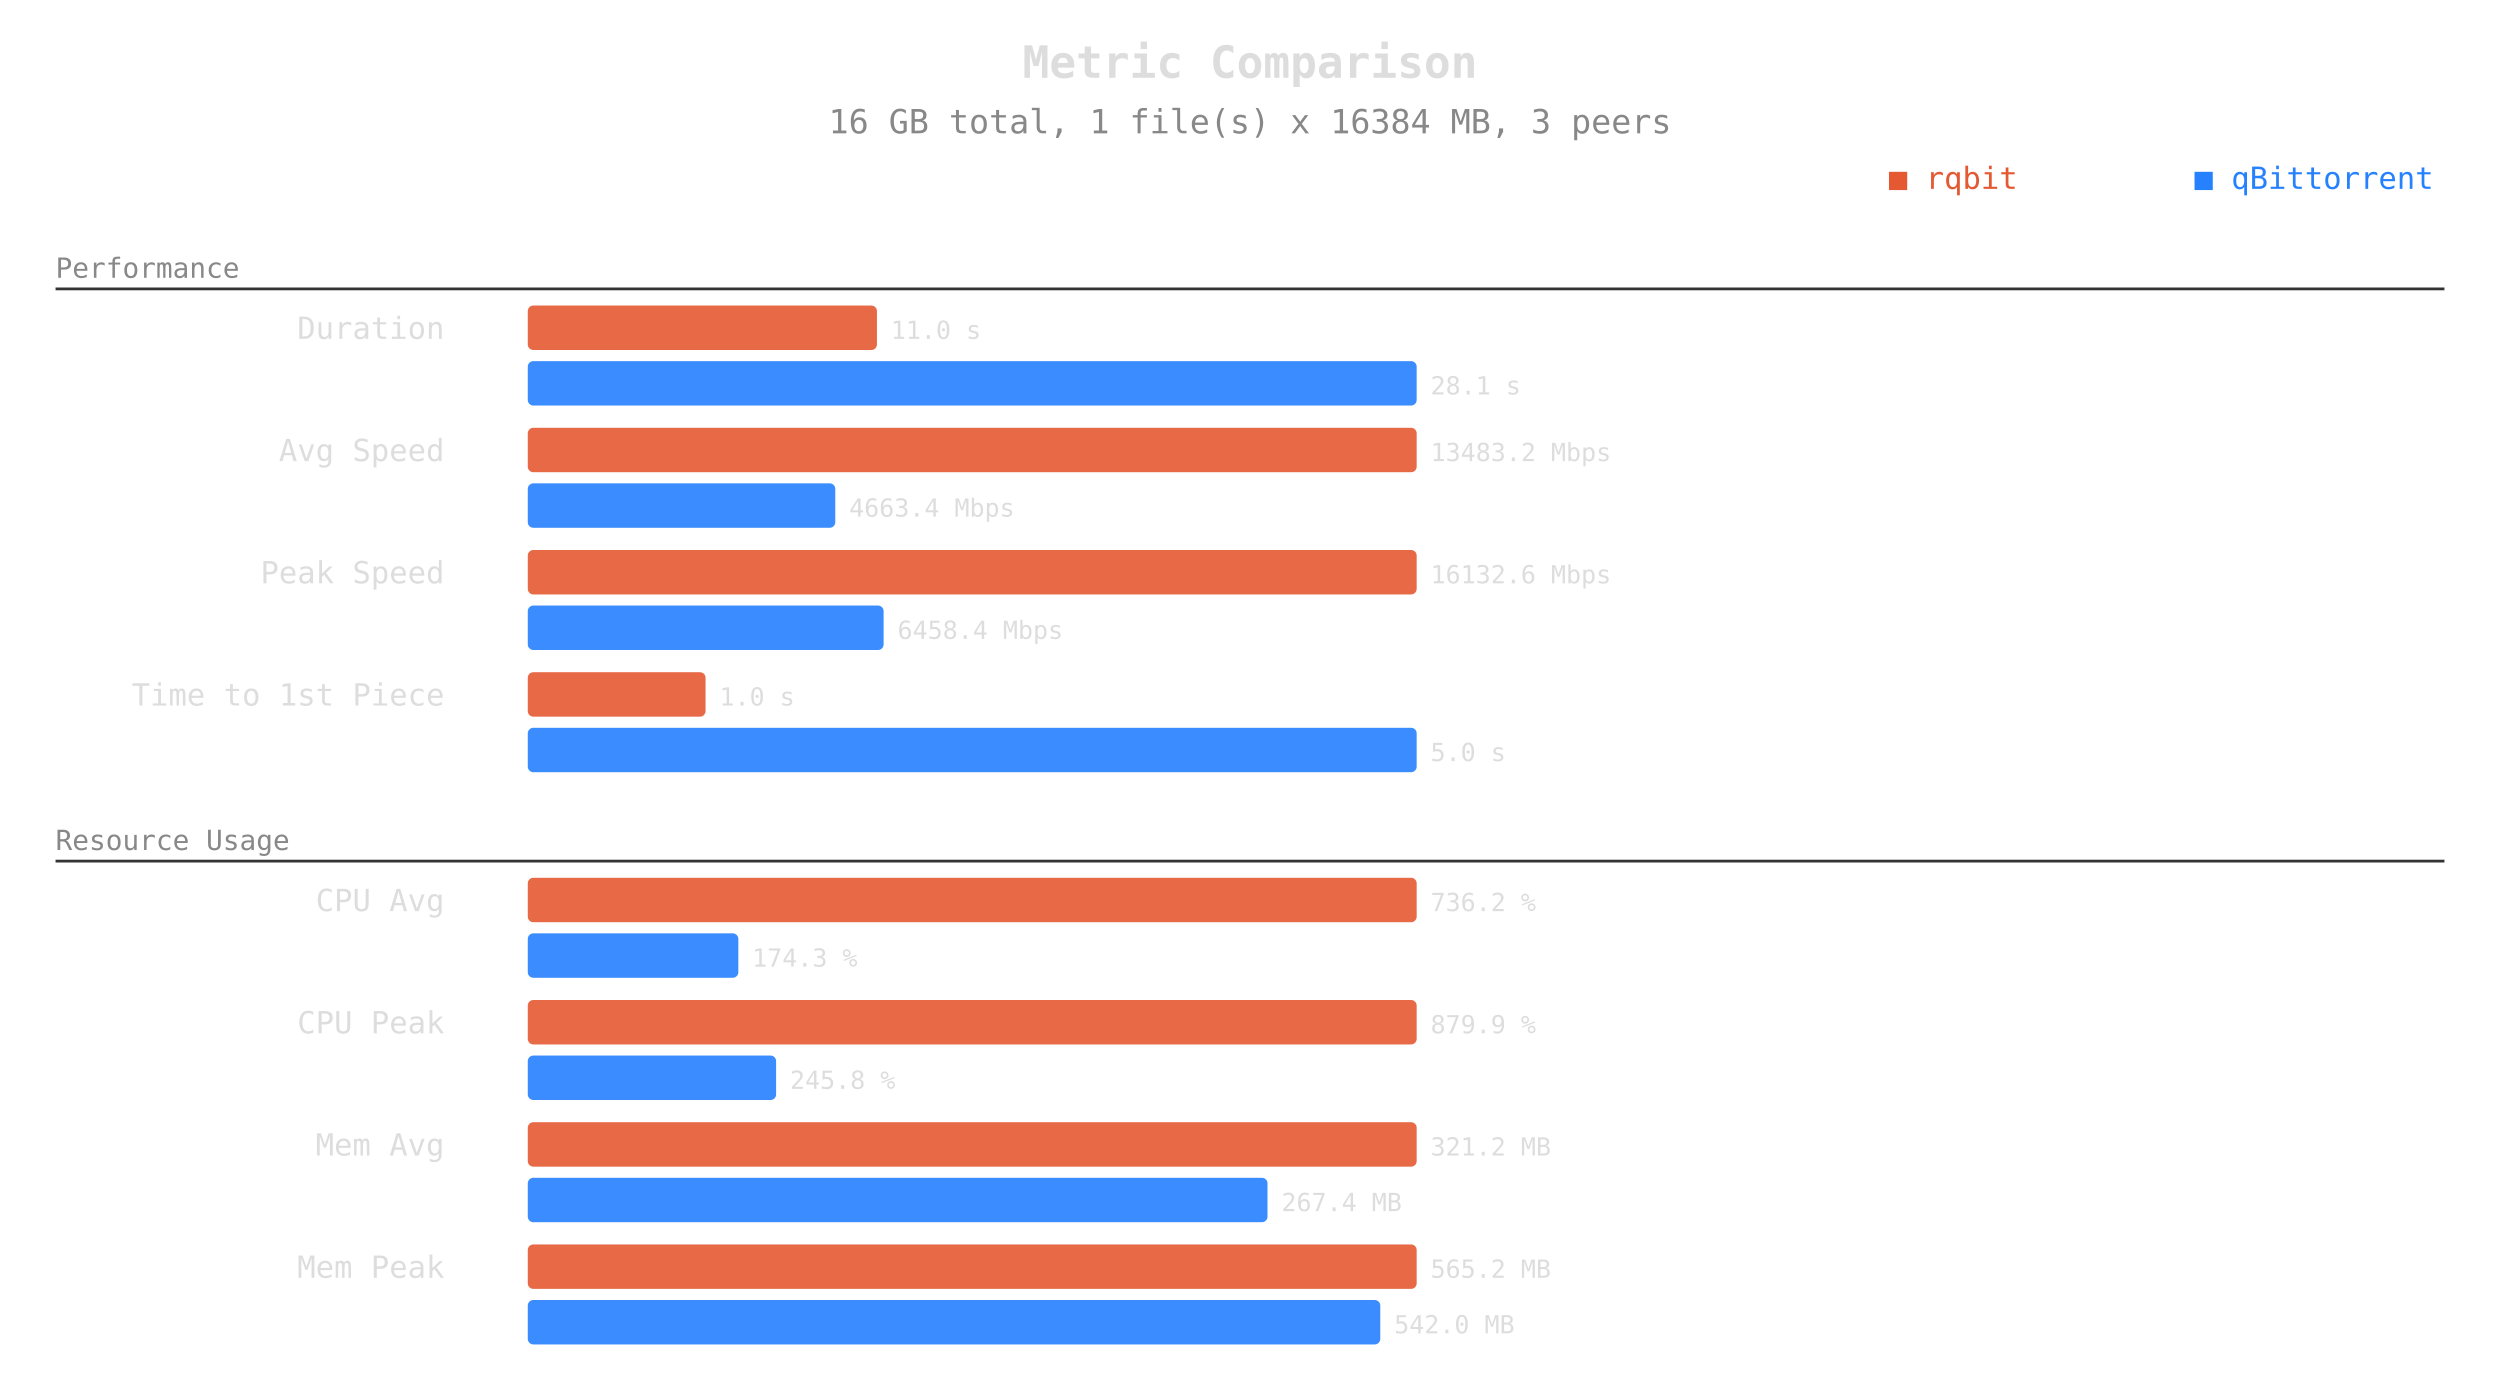
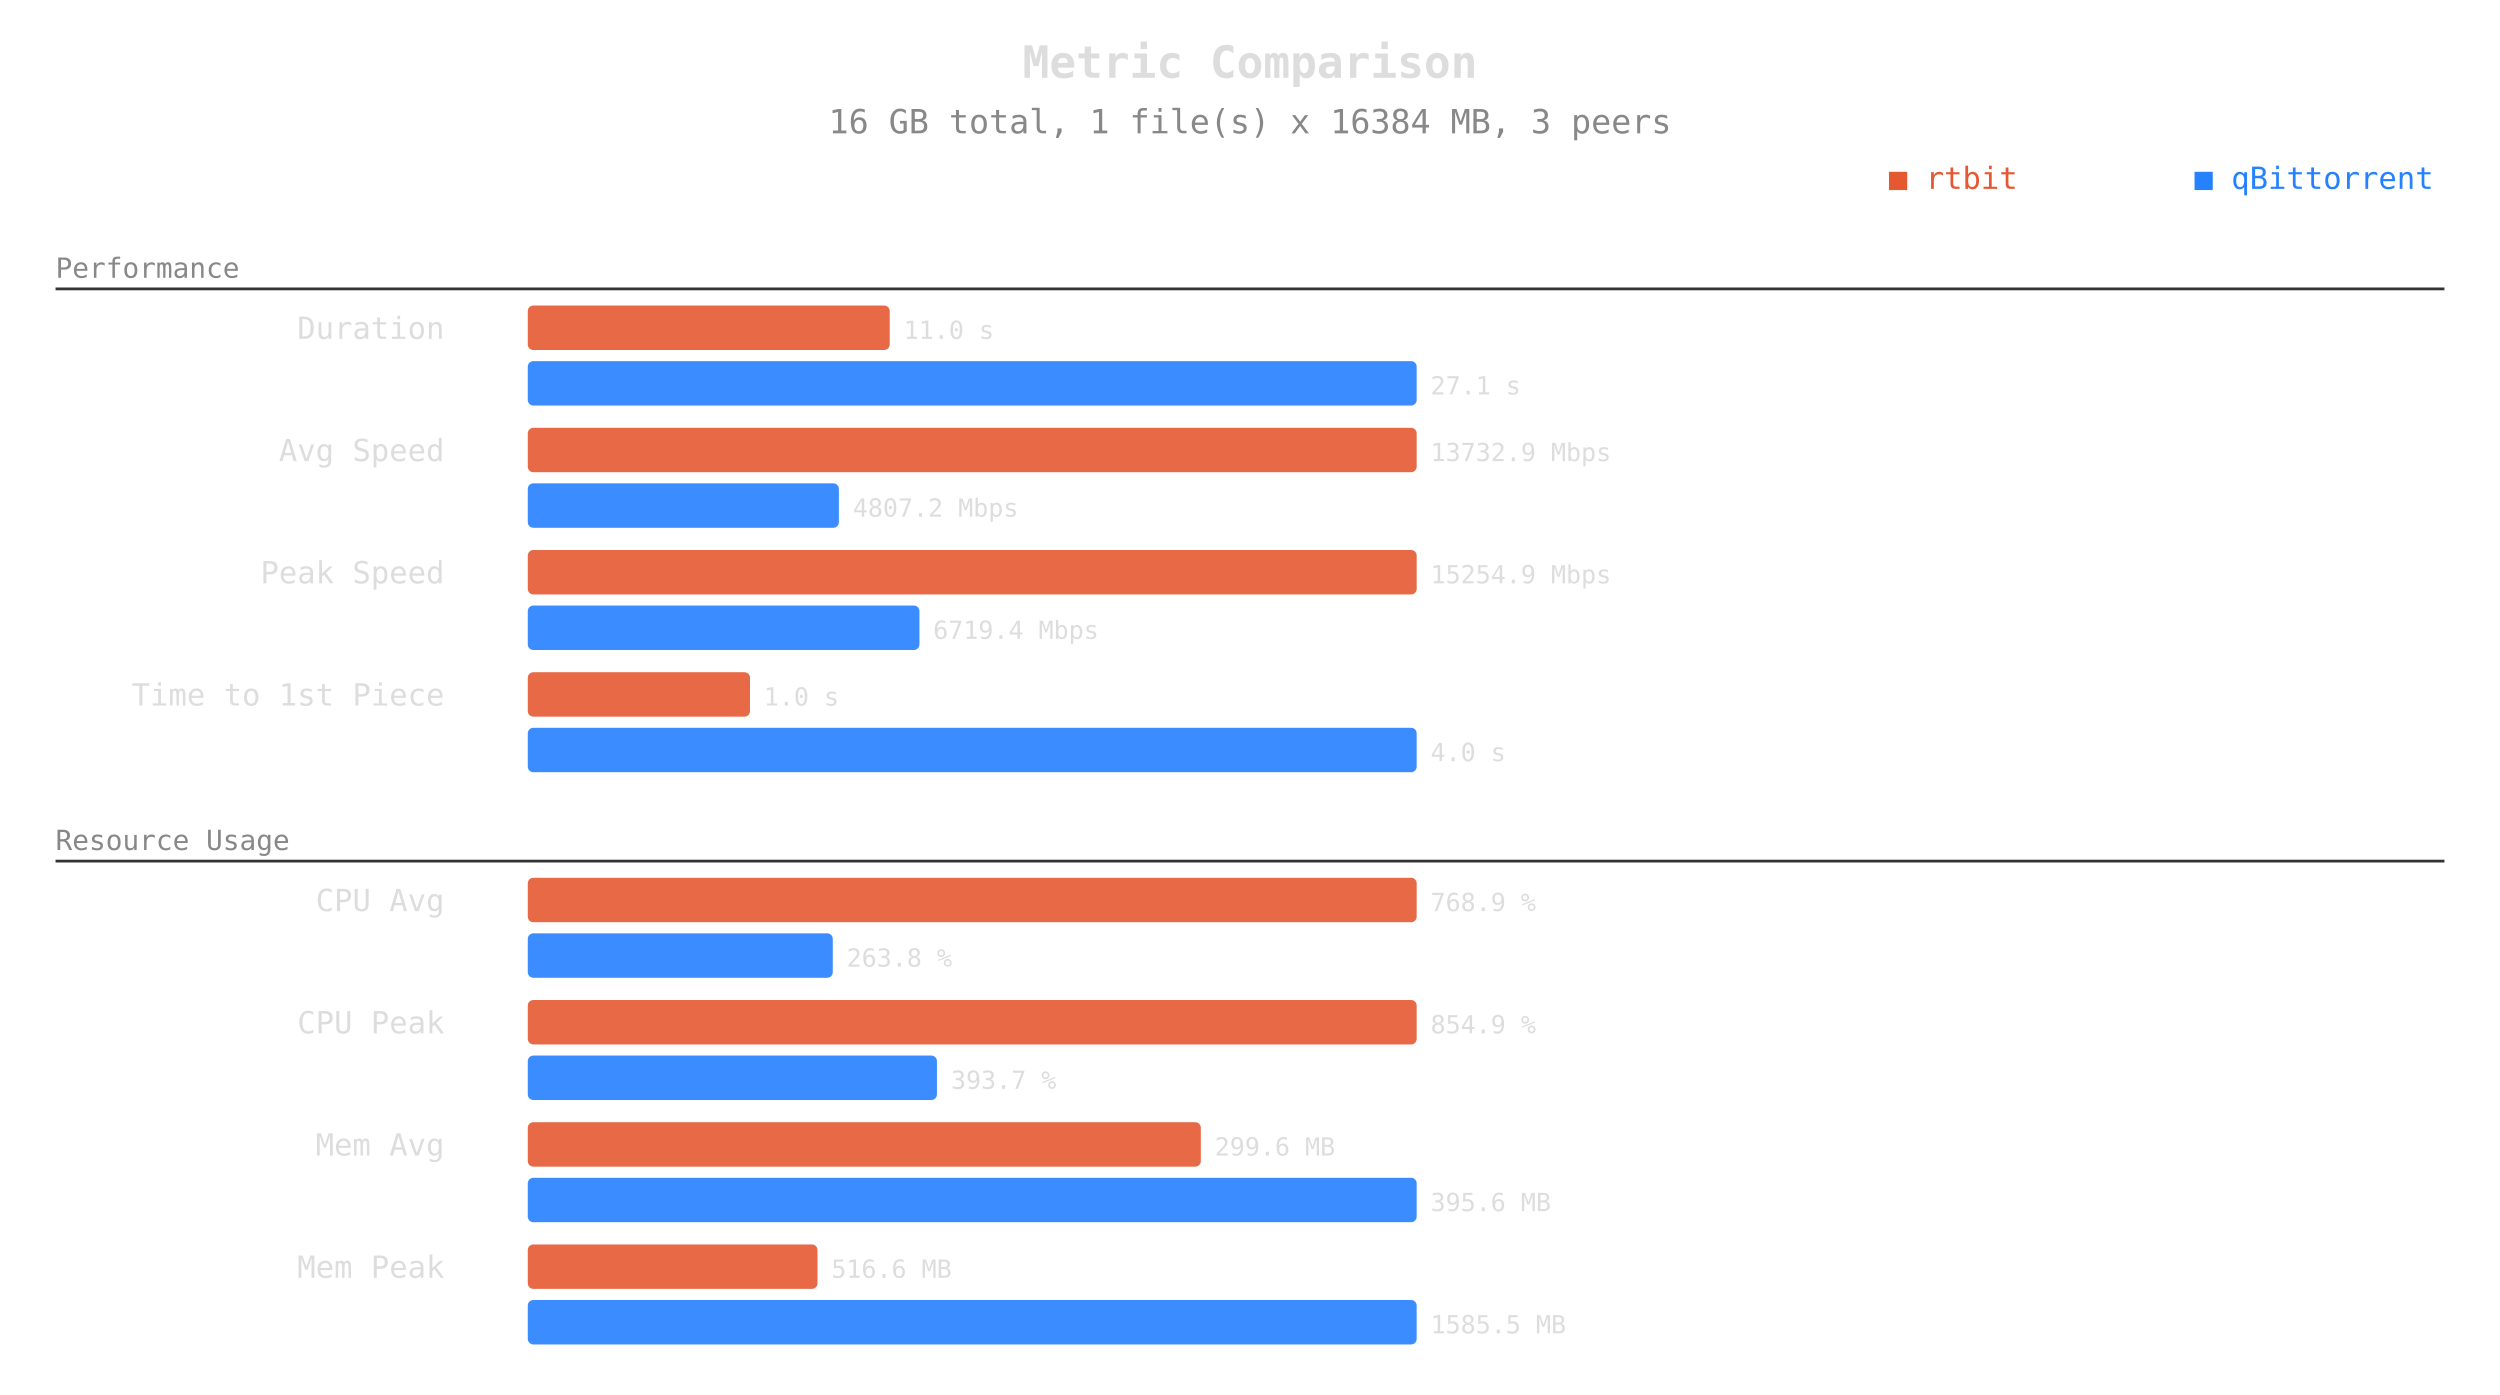
<svg xmlns="http://www.w3.org/2000/svg" width="900" height="502" style="background:#1a1a2e">
  <text x="450" y="28" fill="#ddd" font-size="16" text-anchor="middle" font-family="monospace" font-weight="bold">Metric Comparison</text>
  <text x="450" y="48" fill="#888" font-size="12" text-anchor="middle" font-family="monospace">16 GB total, 1 file(s) x 16384 MB, 3 peers</text>
-   <text x="680" y="68" fill="#E45932" font-size="11" font-family="monospace">■ rqbit</text>
+   <text x="680" y="68" fill="#E45932" font-size="11" font-family="monospace">■ rtbit</text>
  <text x="790" y="68" fill="#2681FF" font-size="11" font-family="monospace">■ qBittorrent</text>
  <text x="20" y="100" fill="#888" font-size="10" font-family="monospace" text-transform="uppercase">Performance</text>
  <line x1="20" y1="104" x2="880" y2="104" stroke="#333" stroke-width="1" />
  <text x="160" y="122" fill="#ddd" font-size="11" text-anchor="end" font-family="monospace">Duration</text>
-   <rect x="190" y="110" width="125.7" height="16" fill="#E45932" opacity="0.9" rx="2" />
-   <text x="320.685" y="122" fill="#ddd" font-size="9" font-family="monospace">11.0 s</text>
+   <rect x="190" y="110" width="130.3" height="16" fill="#E45932" opacity="0.9" rx="2" />
+   <text x="325.331" y="122" fill="#ddd" font-size="9" font-family="monospace">11.0 s</text>
  <rect x="190" y="130" width="320.0" height="16" fill="#2681FF" opacity="0.9" rx="2" />
-   <text x="515" y="142" fill="#ddd" font-size="9" font-family="monospace">28.1 s</text>
+   <text x="515" y="142" fill="#ddd" font-size="9" font-family="monospace">27.1 s</text>
  <text x="160" y="166" fill="#ddd" font-size="11" text-anchor="end" font-family="monospace">Avg Speed</text>
  <rect x="190" y="154" width="320.0" height="16" fill="#E45932" opacity="0.9" rx="2" />
-   <text x="515" y="166" fill="#ddd" font-size="9" font-family="monospace">13483.2 Mbps</text>
-   <rect x="190" y="174" width="110.7" height="16" fill="#2681FF" opacity="0.9" rx="2" />
-   <text x="305.678" y="186" fill="#ddd" font-size="9" font-family="monospace">4663.4 Mbps</text>
+   <text x="515" y="166" fill="#ddd" font-size="9" font-family="monospace">13732.9 Mbps</text>
+   <rect x="190" y="174" width="112.0" height="16" fill="#2681FF" opacity="0.9" rx="2" />
+   <text x="307.017" y="186" fill="#ddd" font-size="9" font-family="monospace">4807.2 Mbps</text>
  <text x="160" y="210" fill="#ddd" font-size="11" text-anchor="end" font-family="monospace">Peak Speed</text>
  <rect x="190" y="198" width="320.0" height="16" fill="#E45932" opacity="0.9" rx="2" />
-   <text x="515" y="210" fill="#ddd" font-size="9" font-family="monospace">16132.6 Mbps</text>
-   <rect x="190" y="218" width="128.1" height="16" fill="#2681FF" opacity="0.9" rx="2" />
-   <text x="323.106" y="230" fill="#ddd" font-size="9" font-family="monospace">6458.4 Mbps</text>
+   <text x="515" y="210" fill="#ddd" font-size="9" font-family="monospace">15254.9 Mbps</text>
+   <rect x="190" y="218" width="141.0" height="16" fill="#2681FF" opacity="0.9" rx="2" />
+   <text x="335.953" y="230" fill="#ddd" font-size="9" font-family="monospace">6719.4 Mbps</text>
  <text x="160" y="254" fill="#ddd" font-size="11" text-anchor="end" font-family="monospace">Time to 1st Piece</text>
-   <rect x="190" y="242" width="64.0" height="16" fill="#E45932" opacity="0.9" rx="2" />
-   <text x="259.015" y="254" fill="#ddd" font-size="9" font-family="monospace">1.0 s</text>
+   <rect x="190" y="242" width="80.0" height="16" fill="#E45932" opacity="0.9" rx="2" />
+   <text x="274.966" y="254" fill="#ddd" font-size="9" font-family="monospace">1.0 s</text>
  <rect x="190" y="262" width="320.0" height="16" fill="#2681FF" opacity="0.9" rx="2" />
-   <text x="515" y="274" fill="#ddd" font-size="9" font-family="monospace">5.0 s</text>
+   <text x="515" y="274" fill="#ddd" font-size="9" font-family="monospace">4.0 s</text>
  <text x="20" y="306" fill="#888" font-size="10" font-family="monospace" text-transform="uppercase">Resource Usage</text>
  <line x1="20" y1="310" x2="880" y2="310" stroke="#333" stroke-width="1" />
  <text x="160" y="328" fill="#ddd" font-size="11" text-anchor="end" font-family="monospace">CPU Avg</text>
  <rect x="190" y="316" width="320.0" height="16" fill="#E45932" opacity="0.9" rx="2" />
-   <text x="515" y="328" fill="#ddd" font-size="9" font-family="monospace">736.2 %</text>
-   <rect x="190" y="336" width="75.8" height="16" fill="#2681FF" opacity="0.9" rx="2" />
-   <text x="270.768" y="348" fill="#ddd" font-size="9" font-family="monospace">174.3 %</text>
+   <text x="515" y="328" fill="#ddd" font-size="9" font-family="monospace">768.9 %</text>
+   <rect x="190" y="336" width="109.8" height="16" fill="#2681FF" opacity="0.9" rx="2" />
+   <text x="304.791" y="348" fill="#ddd" font-size="9" font-family="monospace">263.8 %</text>
  <text x="160" y="372" fill="#ddd" font-size="11" text-anchor="end" font-family="monospace">CPU Peak</text>
  <rect x="190" y="360" width="320.0" height="16" fill="#E45932" opacity="0.9" rx="2" />
-   <text x="515" y="372" fill="#ddd" font-size="9" font-family="monospace">879.9 %</text>
-   <rect x="190" y="380" width="89.4" height="16" fill="#2681FF" opacity="0.9" rx="2" />
-   <text x="284.392" y="392" fill="#ddd" font-size="9" font-family="monospace">245.8 %</text>
+   <text x="515" y="372" fill="#ddd" font-size="9" font-family="monospace">854.9 %</text>
+   <rect x="190" y="380" width="147.3" height="16" fill="#2681FF" opacity="0.9" rx="2" />
+   <text x="342.35" y="392" fill="#ddd" font-size="9" font-family="monospace">393.7 %</text>
  <text x="160" y="416" fill="#ddd" font-size="11" text-anchor="end" font-family="monospace">Mem Avg</text>
-   <rect x="190" y="404" width="320.0" height="16" fill="#E45932" opacity="0.9" rx="2" />
-   <text x="515" y="416" fill="#ddd" font-size="9" font-family="monospace">321.2 MB</text>
-   <rect x="190" y="424" width="266.3" height="16" fill="#2681FF" opacity="0.9" rx="2" />
-   <text x="461.32" y="436" fill="#ddd" font-size="9" font-family="monospace">267.4 MB</text>
+   <rect x="190" y="404" width="242.3" height="16" fill="#E45932" opacity="0.9" rx="2" />
+   <text x="437.299" y="416" fill="#ddd" font-size="9" font-family="monospace">299.6 MB</text>
+   <rect x="190" y="424" width="320.0" height="16" fill="#2681FF" opacity="0.9" rx="2" />
+   <text x="515" y="436" fill="#ddd" font-size="9" font-family="monospace">395.6 MB</text>
  <text x="160" y="460" fill="#ddd" font-size="11" text-anchor="end" font-family="monospace">Mem Peak</text>
-   <rect x="190" y="448" width="320.0" height="16" fill="#E45932" opacity="0.9" rx="2" />
-   <text x="515" y="460" fill="#ddd" font-size="9" font-family="monospace">565.2 MB</text>
-   <rect x="190" y="468" width="306.9" height="16" fill="#2681FF" opacity="0.9" rx="2" />
-   <text x="501.911" y="480" fill="#ddd" font-size="9" font-family="monospace">542.0 MB</text>
+   <rect x="190" y="448" width="104.3" height="16" fill="#E45932" opacity="0.9" rx="2" />
+   <text x="299.269" y="460" fill="#ddd" font-size="9" font-family="monospace">516.6 MB</text>
+   <rect x="190" y="468" width="320.0" height="16" fill="#2681FF" opacity="0.9" rx="2" />
+   <text x="515" y="480" fill="#ddd" font-size="9" font-family="monospace">1585.5 MB</text>
</svg>
